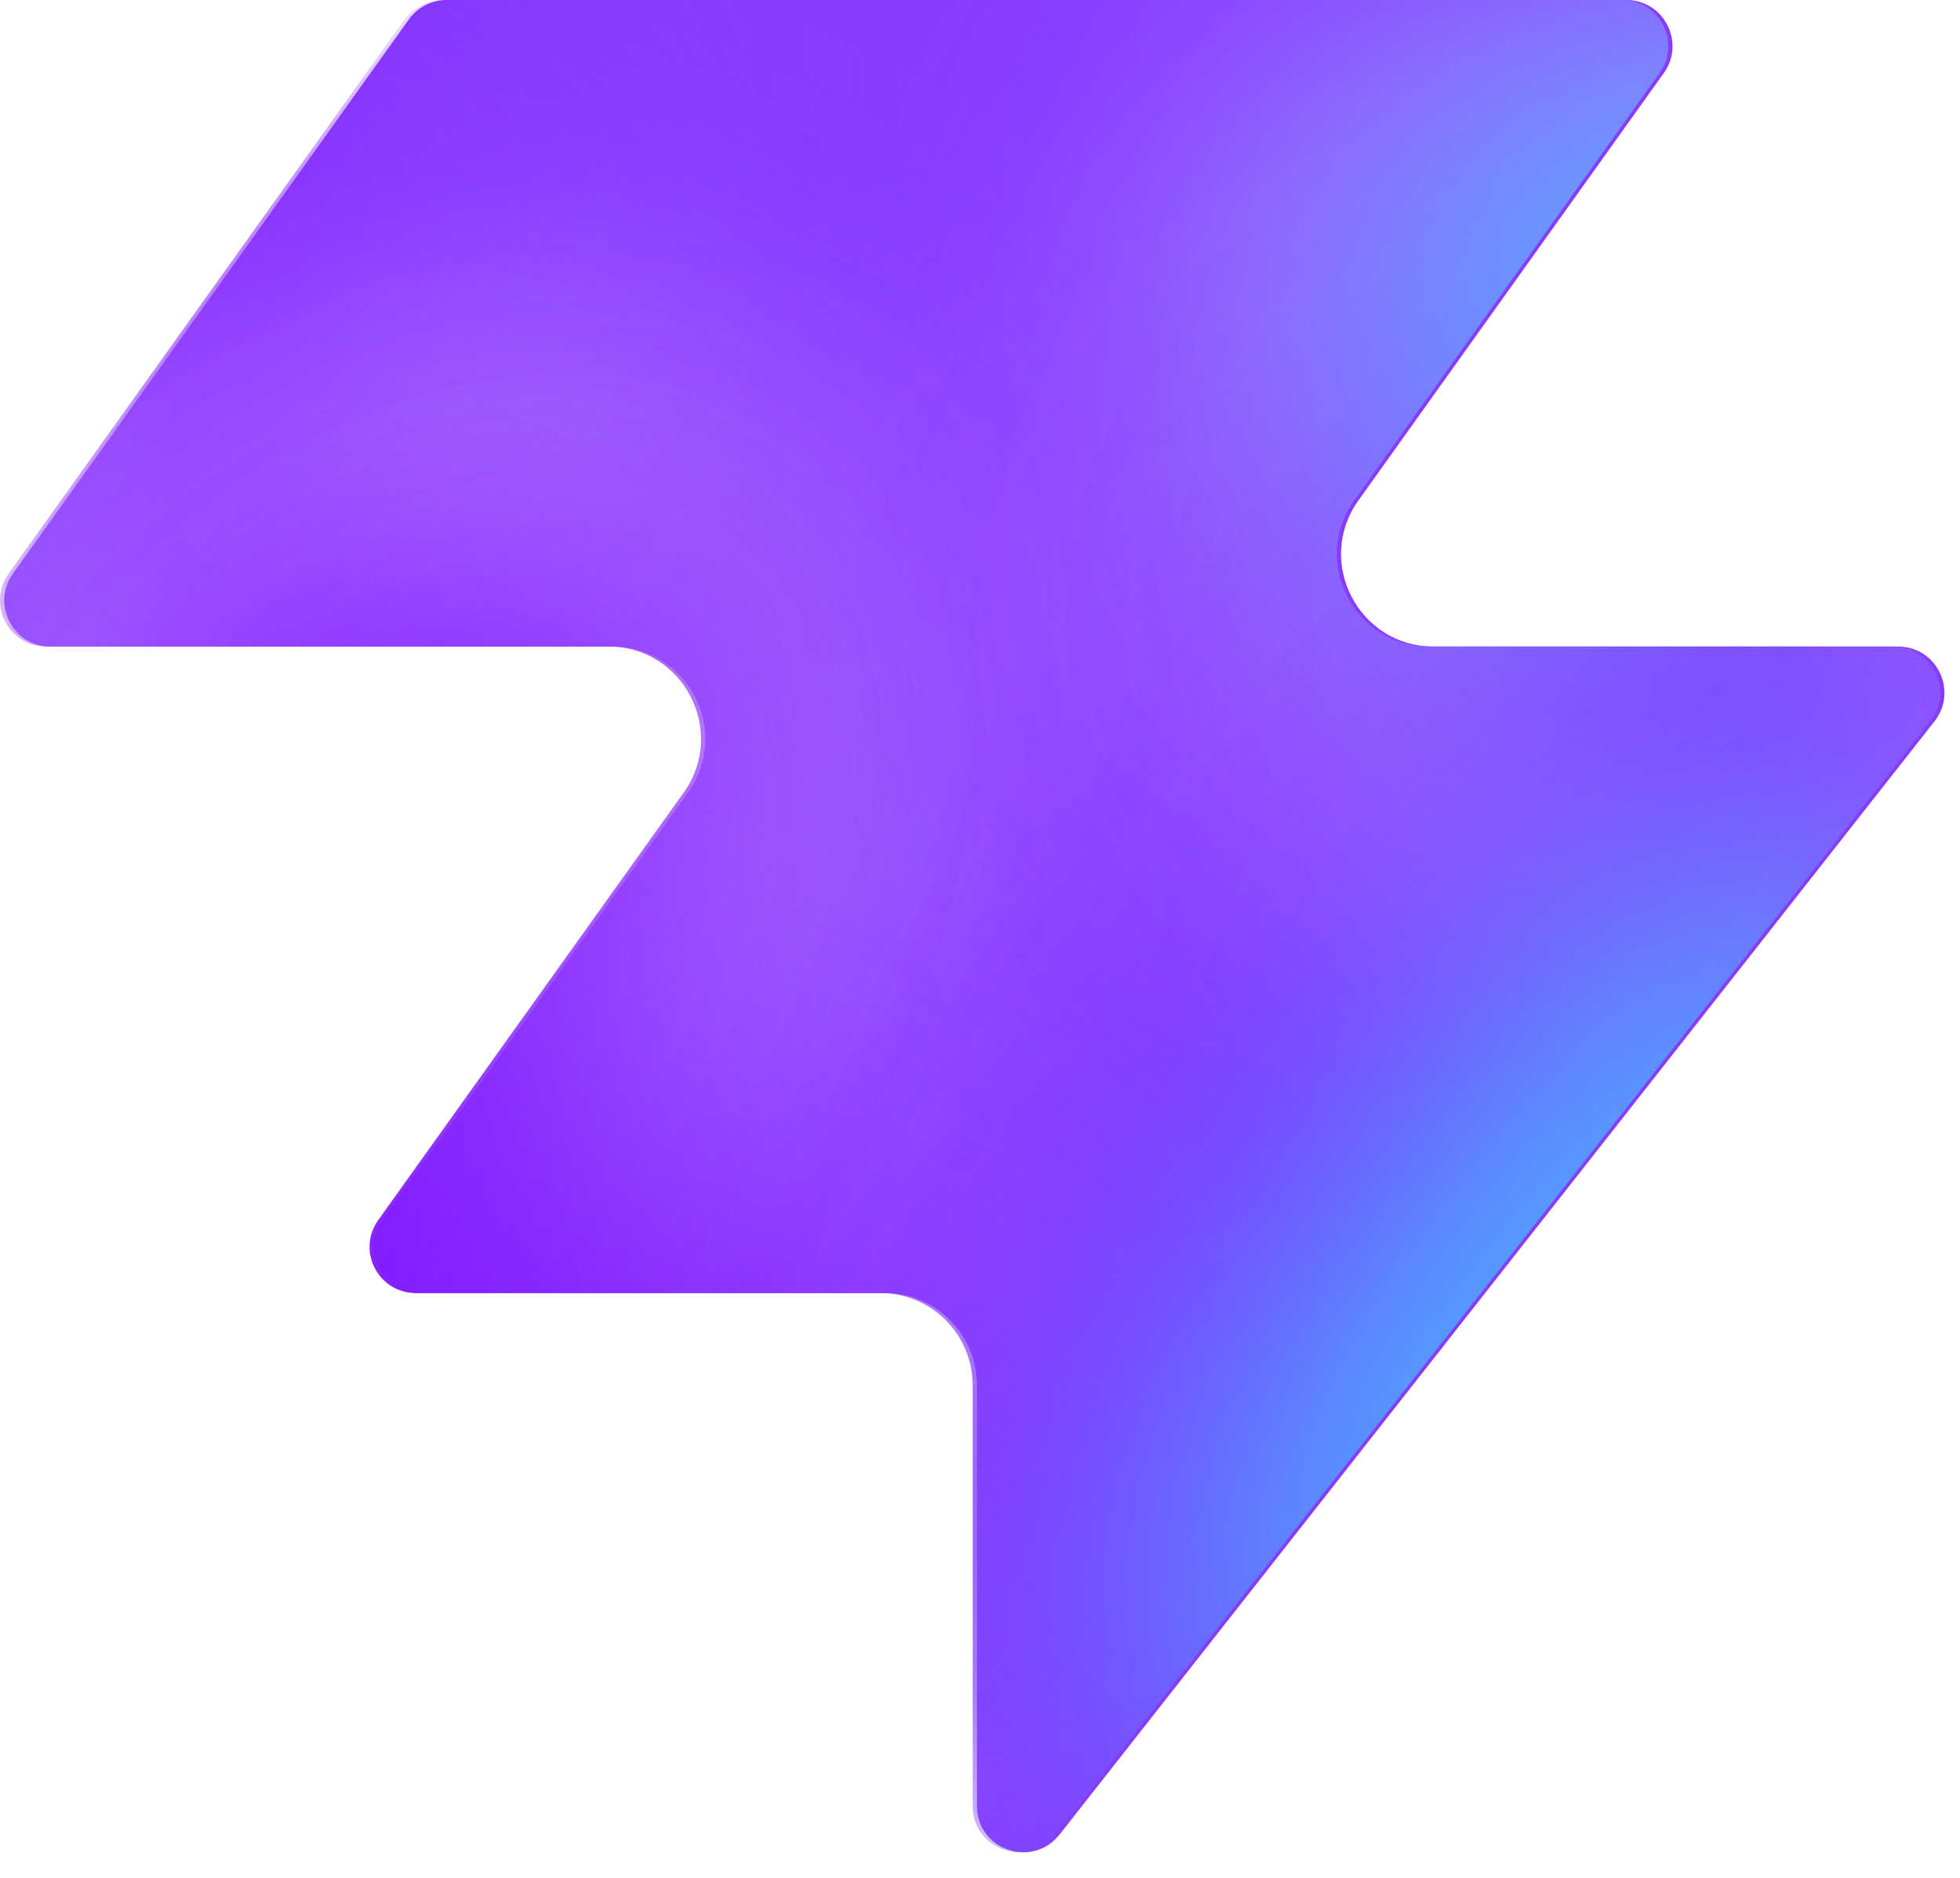
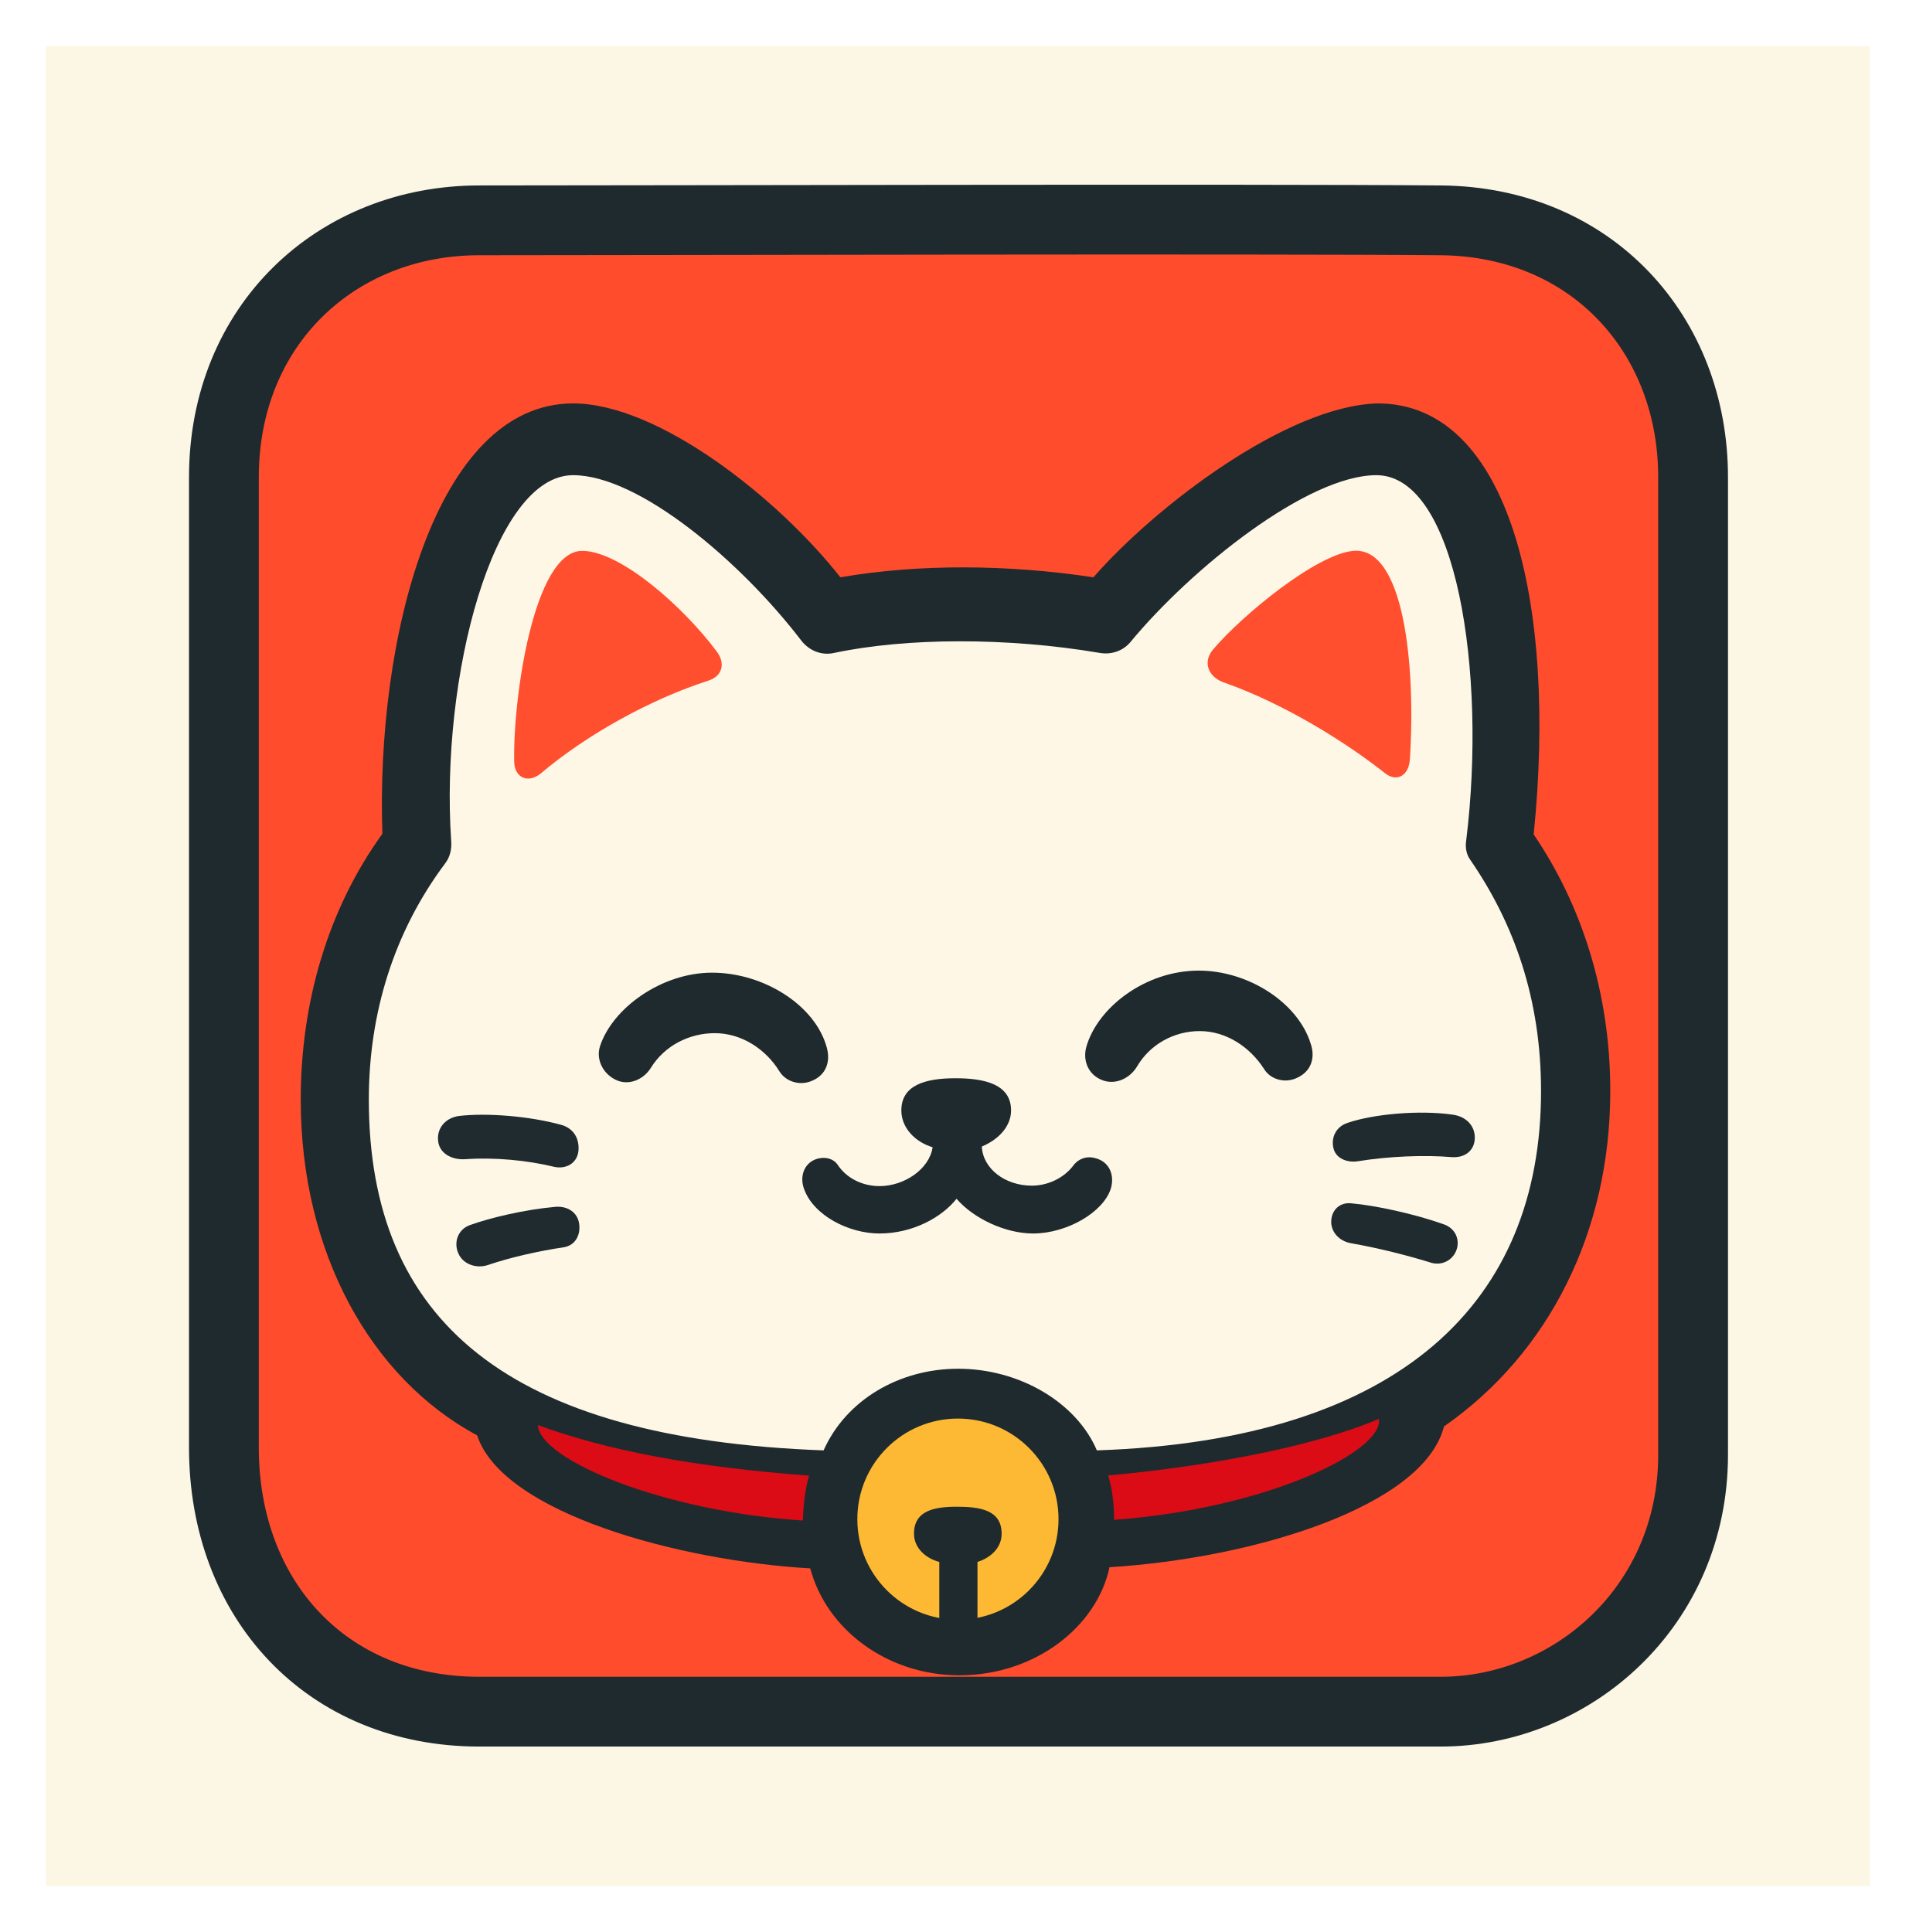
- <svg xmlns="http://www.w3.org/2000/svg" width="48" height="46" fill="none" viewBox="0 0 48 46">
-   <path fill="#863bff" d="M25.946 44.938c-.664.845-2.021.375-2.021-.698V33.937a2.26 2.26 0 0 0-2.262-2.262H10.287c-.92 0-1.456-1.04-.92-1.788l7.48-10.471c1.07-1.497 0-3.578-1.842-3.578H1.237c-.92 0-1.456-1.04-.92-1.788L10.013.474c.214-.297.556-.474.92-.474h28.894c.92 0 1.456 1.04.92 1.788l-7.48 10.471c-1.07 1.498 0 3.579 1.842 3.579h11.377c.943 0 1.473 1.088.89 1.83L25.947 44.94z" style="fill:#863bff;fill:color(display-p3 .525 .23 1);fill-opacity:1" />
-   <mask id="a" width="48" height="46" x="0" y="0" maskUnits="userSpaceOnUse" style="mask-type:alpha">
-     <path fill="#000" d="M25.842 44.938c-.664.844-2.021.375-2.021-.698V33.937a2.26 2.26 0 0 0-2.262-2.262H10.183c-.92 0-1.456-1.04-.92-1.788l7.48-10.471c1.07-1.498 0-3.579-1.842-3.579H1.133c-.92 0-1.456-1.04-.92-1.787L9.91.473c.214-.297.556-.474.92-.474h28.894c.92 0 1.456 1.04.92 1.788l-7.48 10.471c-1.07 1.498 0 3.578 1.842 3.578h11.377c.943 0 1.473 1.088.89 1.832L25.843 44.94z" style="fill:#000;fill-opacity:1" />
-   </mask>
-   <g mask="url(#a)">
-     <g filter="url(#b)">
-       <ellipse cx="5.508" cy="14.704" fill="#ede6ff" rx="5.508" ry="14.704" style="fill:#ede6ff;fill:color(display-p3 .927 .903 1);fill-opacity:1" transform="matrix(.00324 1 1 -.00324 -4.47 31.516)" />
-     </g>
-     <g filter="url(#c)">
-       <ellipse cx="10.399" cy="29.851" fill="#ede6ff" rx="10.399" ry="29.851" style="fill:#ede6ff;fill:color(display-p3 .927 .903 1);fill-opacity:1" transform="matrix(.00324 1 1 -.00324 -39.328 7.883)" />
-     </g>
-     <g filter="url(#d)">
-       <ellipse cx="5.508" cy="30.487" fill="#7e14ff" rx="5.508" ry="30.487" style="fill:#7e14ff;fill:color(display-p3 .492 .077 1);fill-opacity:1" transform="rotate(89.814 -25.913 -14.639)scale(1 -1)" />
-     </g>
-     <g filter="url(#e)">
-       <ellipse cx="5.508" cy="30.599" fill="#7e14ff" rx="5.508" ry="30.599" style="fill:#7e14ff;fill:color(display-p3 .492 .077 1);fill-opacity:1" transform="rotate(89.814 -32.644 -3.334)scale(1 -1)" />
-     </g>
-     <g filter="url(#f)">
-       <ellipse cx="5.508" cy="30.599" fill="#7e14ff" rx="5.508" ry="30.599" style="fill:#7e14ff;fill:color(display-p3 .492 .077 1);fill-opacity:1" transform="matrix(.00324 1 1 -.00324 -34.34 30.47)" />
-     </g>
-     <g filter="url(#g)">
-       <ellipse cx="14.072" cy="22.078" fill="#ede6ff" rx="14.072" ry="22.078" style="fill:#ede6ff;fill:color(display-p3 .927 .903 1);fill-opacity:1" transform="rotate(93.35 24.506 48.493)scale(-1 1)" />
-     </g>
-     <g filter="url(#h)">
-       <ellipse cx="3.47" cy="21.501" fill="#7e14ff" rx="3.47" ry="21.501" style="fill:#7e14ff;fill:color(display-p3 .492 .077 1);fill-opacity:1" transform="rotate(89.009 28.708 47.59)scale(-1 1)" />
-     </g>
-     <g filter="url(#i)">
-       <ellipse cx="3.47" cy="21.501" fill="#7e14ff" rx="3.47" ry="21.501" style="fill:#7e14ff;fill:color(display-p3 .492 .077 1);fill-opacity:1" transform="rotate(89.009 28.708 47.59)scale(-1 1)" />
-     </g>
-     <g filter="url(#j)">
-       <ellipse cx=".387" cy="8.972" fill="#7e14ff" rx="4.407" ry="29.108" style="fill:#7e14ff;fill:color(display-p3 .492 .077 1);fill-opacity:1" transform="rotate(39.51 .387 8.972)" />
-     </g>
-     <g filter="url(#k)">
-       <ellipse cx="47.523" cy="-6.092" fill="#7e14ff" rx="4.407" ry="29.108" style="fill:#7e14ff;fill:color(display-p3 .492 .077 1);fill-opacity:1" transform="rotate(37.892 47.523 -6.092)" />
-     </g>
-     <g filter="url(#l)">
-       <ellipse cx="41.412" cy="6.333" fill="#47bfff" rx="5.971" ry="9.665" style="fill:#47bfff;fill:color(display-p3 .28 .748 1);fill-opacity:1" transform="rotate(37.892 41.412 6.333)" />
-     </g>
-     <g filter="url(#m)">
-       <ellipse cx="-1.879" cy="38.332" fill="#7e14ff" rx="4.407" ry="29.108" style="fill:#7e14ff;fill:color(display-p3 .492 .077 1);fill-opacity:1" transform="rotate(37.892 -1.88 38.332)" />
-     </g>
-     <g filter="url(#n)">
-       <ellipse cx="-1.879" cy="38.332" fill="#7e14ff" rx="4.407" ry="29.108" style="fill:#7e14ff;fill:color(display-p3 .492 .077 1);fill-opacity:1" transform="rotate(37.892 -1.88 38.332)" />
-     </g>
-     <g filter="url(#o)">
-       <ellipse cx="35.651" cy="29.907" fill="#7e14ff" rx="4.407" ry="29.108" style="fill:#7e14ff;fill:color(display-p3 .492 .077 1);fill-opacity:1" transform="rotate(37.892 35.651 29.907)" />
-     </g>
-     <g filter="url(#p)">
-       <ellipse cx="38.418" cy="32.4" fill="#47bfff" rx="5.971" ry="15.297" style="fill:#47bfff;fill:color(display-p3 .28 .748 1);fill-opacity:1" transform="rotate(37.892 38.418 32.4)" />
-     </g>
-   </g>
-   <defs>
-     <filter id="b" width="60.045" height="41.654" x="-19.77" y="16.149" color-interpolation-filters="sRGB" filterUnits="userSpaceOnUse">
-       <feFlood flood-opacity="0" result="BackgroundImageFix" />
-       <feBlend in="SourceGraphic" in2="BackgroundImageFix" result="shape" />
-       <feGaussianBlur result="effect1_foregroundBlur_2002_17158" stdDeviation="7.659" />
-     </filter>
-     <filter id="c" width="90.34" height="51.437" x="-54.613" y="-7.533" color-interpolation-filters="sRGB" filterUnits="userSpaceOnUse">
-       <feFlood flood-opacity="0" result="BackgroundImageFix" />
-       <feBlend in="SourceGraphic" in2="BackgroundImageFix" result="shape" />
-       <feGaussianBlur result="effect1_foregroundBlur_2002_17158" stdDeviation="7.659" />
-     </filter>
-     <filter id="d" width="79.355" height="29.4" x="-49.64" y="2.03" color-interpolation-filters="sRGB" filterUnits="userSpaceOnUse">
-       <feFlood flood-opacity="0" result="BackgroundImageFix" />
-       <feBlend in="SourceGraphic" in2="BackgroundImageFix" result="shape" />
-       <feGaussianBlur result="effect1_foregroundBlur_2002_17158" stdDeviation="4.596" />
-     </filter>
-     <filter id="e" width="79.579" height="29.4" x="-45.045" y="20.029" color-interpolation-filters="sRGB" filterUnits="userSpaceOnUse">
-       <feFlood flood-opacity="0" result="BackgroundImageFix" />
-       <feBlend in="SourceGraphic" in2="BackgroundImageFix" result="shape" />
-       <feGaussianBlur result="effect1_foregroundBlur_2002_17158" stdDeviation="4.596" />
-     </filter>
-     <filter id="f" width="79.579" height="29.4" x="-43.513" y="21.178" color-interpolation-filters="sRGB" filterUnits="userSpaceOnUse">
-       <feFlood flood-opacity="0" result="BackgroundImageFix" />
-       <feBlend in="SourceGraphic" in2="BackgroundImageFix" result="shape" />
-       <feGaussianBlur result="effect1_foregroundBlur_2002_17158" stdDeviation="4.596" />
-     </filter>
-     <filter id="g" width="74.749" height="58.852" x="15.756" y="-17.901" color-interpolation-filters="sRGB" filterUnits="userSpaceOnUse">
-       <feFlood flood-opacity="0" result="BackgroundImageFix" />
-       <feBlend in="SourceGraphic" in2="BackgroundImageFix" result="shape" />
-       <feGaussianBlur result="effect1_foregroundBlur_2002_17158" stdDeviation="7.659" />
-     </filter>
-     <filter id="h" width="61.377" height="25.362" x="23.548" y="2.284" color-interpolation-filters="sRGB" filterUnits="userSpaceOnUse">
-       <feFlood flood-opacity="0" result="BackgroundImageFix" />
-       <feBlend in="SourceGraphic" in2="BackgroundImageFix" result="shape" />
-       <feGaussianBlur result="effect1_foregroundBlur_2002_17158" stdDeviation="4.596" />
-     </filter>
-     <filter id="i" width="61.377" height="25.362" x="23.548" y="2.284" color-interpolation-filters="sRGB" filterUnits="userSpaceOnUse">
-       <feFlood flood-opacity="0" result="BackgroundImageFix" />
-       <feBlend in="SourceGraphic" in2="BackgroundImageFix" result="shape" />
-       <feGaussianBlur result="effect1_foregroundBlur_2002_17158" stdDeviation="4.596" />
-     </filter>
-     <filter id="j" width="56.045" height="63.649" x="-27.636" y="-22.853" color-interpolation-filters="sRGB" filterUnits="userSpaceOnUse">
-       <feFlood flood-opacity="0" result="BackgroundImageFix" />
-       <feBlend in="SourceGraphic" in2="BackgroundImageFix" result="shape" />
-       <feGaussianBlur result="effect1_foregroundBlur_2002_17158" stdDeviation="4.596" />
-     </filter>
-     <filter id="k" width="54.814" height="64.646" x="20.116" y="-38.415" color-interpolation-filters="sRGB" filterUnits="userSpaceOnUse">
-       <feFlood flood-opacity="0" result="BackgroundImageFix" />
-       <feBlend in="SourceGraphic" in2="BackgroundImageFix" result="shape" />
-       <feGaussianBlur result="effect1_foregroundBlur_2002_17158" stdDeviation="4.596" />
-     </filter>
-     <filter id="l" width="33.541" height="35.313" x="24.641" y="-11.323" color-interpolation-filters="sRGB" filterUnits="userSpaceOnUse">
-       <feFlood flood-opacity="0" result="BackgroundImageFix" />
-       <feBlend in="SourceGraphic" in2="BackgroundImageFix" result="shape" />
-       <feGaussianBlur result="effect1_foregroundBlur_2002_17158" stdDeviation="4.596" />
-     </filter>
-     <filter id="m" width="54.814" height="64.646" x="-29.286" y="6.009" color-interpolation-filters="sRGB" filterUnits="userSpaceOnUse">
-       <feFlood flood-opacity="0" result="BackgroundImageFix" />
-       <feBlend in="SourceGraphic" in2="BackgroundImageFix" result="shape" />
-       <feGaussianBlur result="effect1_foregroundBlur_2002_17158" stdDeviation="4.596" />
-     </filter>
-     <filter id="n" width="54.814" height="64.646" x="-29.286" y="6.009" color-interpolation-filters="sRGB" filterUnits="userSpaceOnUse">
-       <feFlood flood-opacity="0" result="BackgroundImageFix" />
-       <feBlend in="SourceGraphic" in2="BackgroundImageFix" result="shape" />
-       <feGaussianBlur result="effect1_foregroundBlur_2002_17158" stdDeviation="4.596" />
-     </filter>
-     <filter id="o" width="54.814" height="64.646" x="8.244" y="-2.416" color-interpolation-filters="sRGB" filterUnits="userSpaceOnUse">
-       <feFlood flood-opacity="0" result="BackgroundImageFix" />
-       <feBlend in="SourceGraphic" in2="BackgroundImageFix" result="shape" />
-       <feGaussianBlur result="effect1_foregroundBlur_2002_17158" stdDeviation="4.596" />
-     </filter>
-     <filter id="p" width="39.409" height="43.623" x="18.713" y="10.588" color-interpolation-filters="sRGB" filterUnits="userSpaceOnUse">
-       <feFlood flood-opacity="0" result="BackgroundImageFix" />
-       <feBlend in="SourceGraphic" in2="BackgroundImageFix" result="shape" />
-       <feGaussianBlur result="effect1_foregroundBlur_2002_17158" stdDeviation="4.596" />
-     </filter>
-   </defs>
+ <svg xmlns="http://www.w3.org/2000/svg" width="83.293" height="84" viewBox="-1.644 -2 83.293 84">
+   <rect x=".355" width="79.29" height="80" fill="#FCF6E5" />
+   <path d="m60.99 72.42h-41.8c-6.62 0-11.1-4.86-11.1-11.48v-42.19c0-6.62 4.9-11.17 11.1-11.17 7.05 0 34.04-0.07 41.8 0 6.56 0.06 10.97 4.96 10.97 11.17v42.5c0 6.6-5.28 11.17-10.97 11.17z" fill="#FF4C2D" stroke="#1F2A2E" stroke-width="3.034" />
+   <path d="m65.03 34.28c1.02-10.05-1.06-18.74-6.78-18.74-3.95 0.1-9.68 4.49-12.36 7.56-3.7-0.56-7.59-0.59-11 0-2.7-3.43-7.9-7.56-11.62-7.56-6.03 0-8.58 10.35-8.29 18.71-2.37 3.28-3.55 7.33-3.55 11.56 0 6.68 3.06 12.12 7.67 14.6 1.12 3.4 8.85 5.46 14.48 5.78 0.72 2.7 3.39 4.65 6.48 4.65 3.29 0 5.98-2.11 6.53-4.7 6.3-0.39 13.66-2.65 14.54-6.12 4.57-3.18 7.23-8.48 7.23-14.58 0-4.29-1.26-8.12-3.33-11.16z" fill="#1F2A2E" />
+   <path d="m62.25 35.35c-0.16-0.24-0.2-0.54-0.15-0.84 0.89-7.25-0.41-15.85-3.91-15.85-2.98 0-8.04 4.04-10.72 7.29-0.34 0.38-0.85 0.53-1.35 0.43-3.98-0.67-8.35-0.66-11.51 0.01-0.54 0.12-1.08-0.1-1.42-0.54-2.64-3.45-7.06-7.19-9.92-7.19-3.47 0-5.78 8.79-5.3 15.9 0.03 0.36-0.05 0.71-0.27 0.99-2.21 2.96-3.31 6.48-3.31 10.26 0 9.65 6.08 14.75 19.77 15.25 0.98-2.2 3.3-3.55 5.85-3.55 2.66 0 5.14 1.46 6.03 3.55 13.29-0.45 19.31-6.52 19.31-15.62 0-3.98-1.15-7.27-3.1-10.09z" fill="#FFF7E6" />
+   <path d="m21.74 59.96c0.07 1.5 5.4 3.75 11.52 4.15 0.02-0.75 0.12-1.46 0.27-1.95-4.89-0.37-8.72-1.07-11.79-2.2z" fill="#DB0C15" />
+   <path d="m58.3 59.69c-3.02 1.29-7.87 2.11-11.77 2.46 0.18 0.59 0.26 1.25 0.26 1.93 6.65-0.49 11.73-2.99 11.51-4.39z" fill="#DB0C15" />
+   <circle cx="40" cy="64.05" r="4.373" fill="#FDB933" />
+   <path d="m41.9 64.68c0-1.04-0.96-1.17-1.95-1.17-1 0-1.86 0.18-1.86 1.17 0 0.62 0.5 1.07 1.1 1.23v2.56h1.66v-2.56c0.59-0.19 1.05-0.62 1.05-1.23z" fill="#1F2A2E" />
+   <path d="m45.99 48.36c-0.39-0.12-0.77 0.02-1 0.35-0.42 0.53-1.1 0.84-1.78 0.84-1.17 0-2.13-0.75-2.17-1.7 0.8-0.34 1.27-0.93 1.27-1.57 0-1.14-1.15-1.4-2.42-1.4-1.35 0-2.35 0.32-2.35 1.4 0 0.75 0.59 1.37 1.36 1.6-0.14 0.95-1.23 1.69-2.31 1.69-0.75 0-1.44-0.35-1.82-0.93-0.2-0.29-0.6-0.37-0.97-0.23-0.51 0.2-0.68 0.77-0.49 1.28 0.41 1.16 1.95 1.94 3.28 1.94 1.44 0 2.71-0.7 3.35-1.51 0.73 0.85 2.11 1.51 3.33 1.51 1.45 0 3.05-0.91 3.38-1.96 0.17-0.6-0.08-1.16-0.66-1.31z" fill="#1F2A2E" />
+   <path d="m29.31 40.29c-2.21 0-4.34 1.56-4.87 3.2-0.19 0.58 0.14 1.25 0.78 1.5 0.54 0.2 1.13-0.08 1.43-0.56 0.59-0.96 1.66-1.51 2.78-1.51 1.17 0 2.22 0.7 2.81 1.66 0.27 0.44 0.86 0.63 1.37 0.43 0.66-0.25 0.86-0.85 0.69-1.46-0.49-1.83-2.73-3.26-4.99-3.26z" fill="#1F2A2E" />
+   <path d="m50.47 40.2c-2.32 0-4.4 1.6-4.89 3.32-0.16 0.59 0.08 1.23 0.74 1.46 0.57 0.19 1.16-0.11 1.46-0.6 0.57-0.98 1.62-1.55 2.73-1.55 1.17 0 2.2 0.71 2.8 1.65 0.27 0.44 0.86 0.62 1.37 0.41 0.69-0.28 0.86-0.9 0.66-1.5-0.55-1.8-2.72-3.19-4.87-3.19z" fill="#1F2A2E" />
+   <path d="m22.73 46.9c-1.39-0.38-3.24-0.52-4.42-0.38-0.58 0.08-0.96 0.52-0.91 1.06 0.04 0.56 0.59 0.86 1.18 0.82 1.29-0.09 2.71 0.05 3.86 0.33 0.53 0.12 1-0.16 1.06-0.67 0.06-0.53-0.19-1.01-0.77-1.16z" fill="#202B30" />
+   <path d="m22.51 50.47c-1.34 0.12-2.83 0.47-3.74 0.8-0.51 0.19-0.7 0.75-0.49 1.22 0.2 0.48 0.79 0.68 1.29 0.51 1-0.34 2.22-0.61 3.29-0.77 0.52-0.08 0.75-0.56 0.67-1.04-0.07-0.47-0.49-0.76-1.02-0.72z" fill="#202B30" />
+   <path d="m61.49 46.46c-1.43-0.2-3.41-0.03-4.55 0.36-0.52 0.17-0.73 0.66-0.61 1.12 0.11 0.43 0.59 0.62 1.05 0.55 1.35-0.22 2.92-0.28 4.09-0.18 0.59 0.04 0.99-0.3 1-0.83 0.01-0.52-0.36-0.94-0.98-1.02z" fill="#202B30" />
+   <path d="m61.09 51.22c-1.27-0.45-2.95-0.81-3.97-0.9-0.5-0.06-0.85 0.26-0.89 0.73s0.31 0.9 0.84 1c1.21 0.21 2.54 0.55 3.53 0.86 0.5 0.13 0.98-0.17 1.1-0.65 0.11-0.45-0.13-0.89-0.61-1.04z" fill="#202B30" />
+   <path d="m23.67 21.95c-2.11-0.01-3.02 6.43-2.96 9.16 0.01 0.71 0.6 0.96 1.14 0.53 2.07-1.75 4.85-3.26 7.31-4.05 0.61-0.2 0.74-0.76 0.35-1.27-1.43-1.92-4.17-4.36-5.84-4.37z" fill="#FF4F2E" />
+   <path d="m57.19 21.95c-1.59 0.14-4.8 2.76-6.1 4.29-0.47 0.56-0.2 1.22 0.52 1.45 2.54 0.9 5.19 2.53 6.96 3.93 0.51 0.4 1.04 0.11 1.08-0.63 0.26-4.16-0.28-9.23-2.46-9.04z" fill="#FF4F2E" />
</svg>
